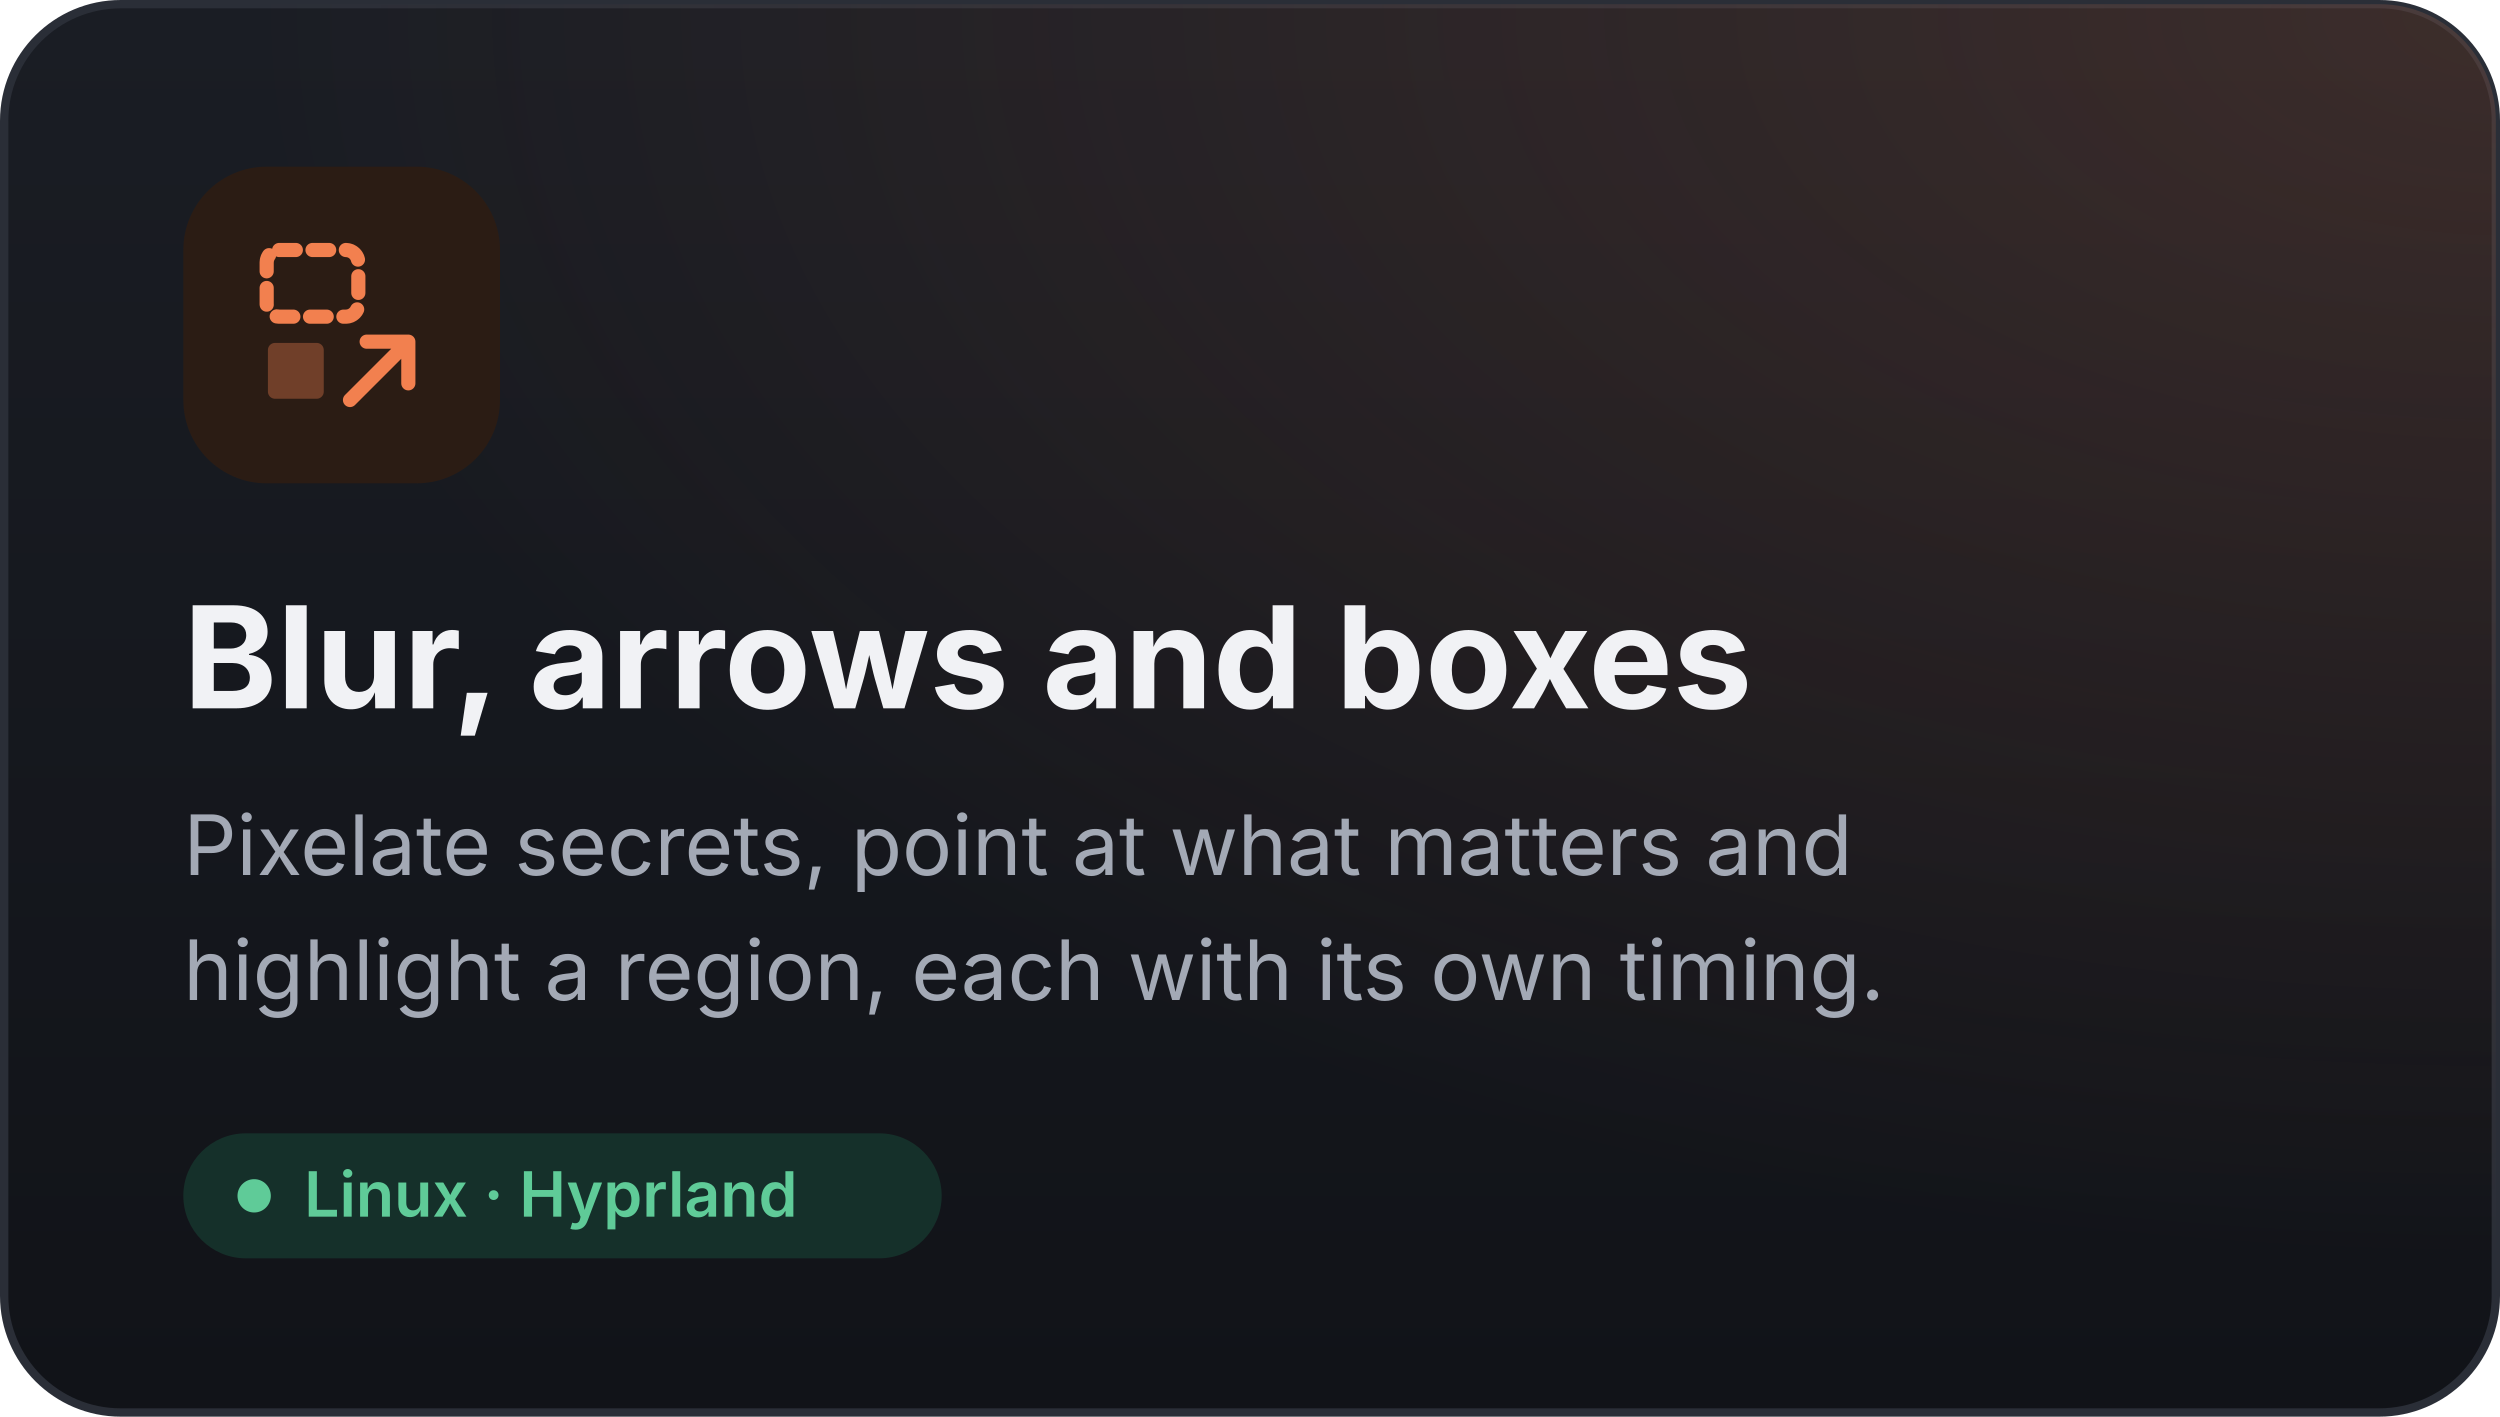
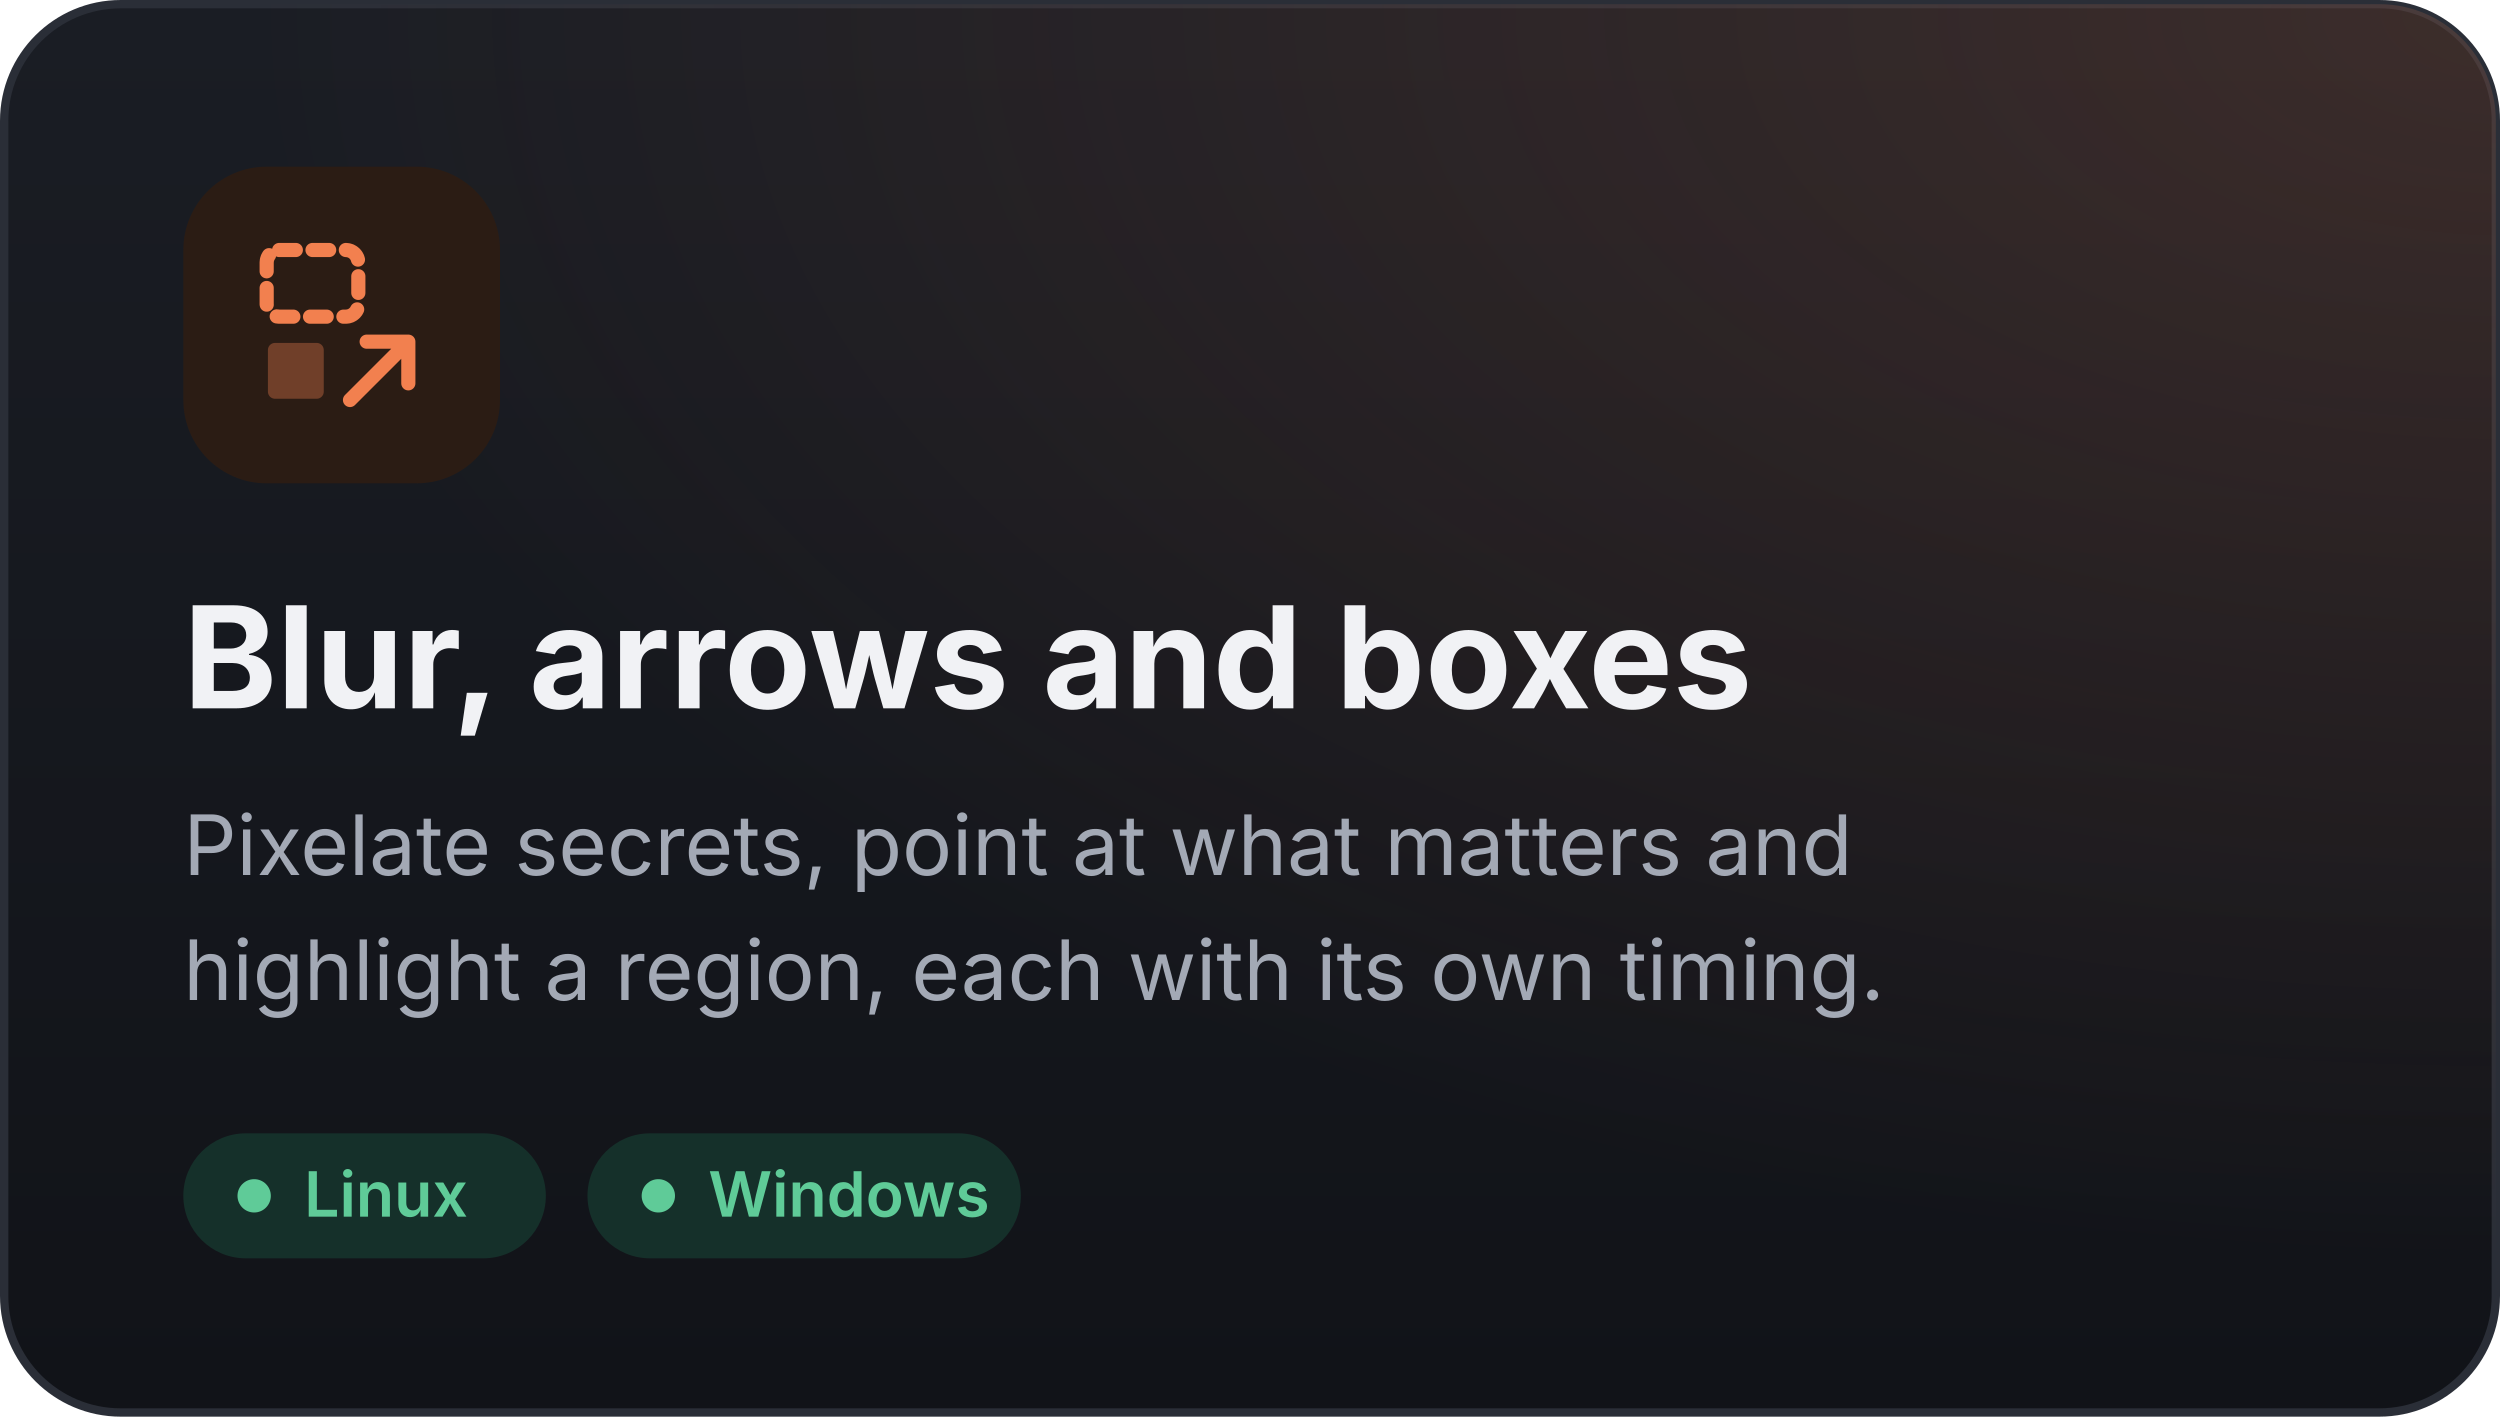
<svg xmlns="http://www.w3.org/2000/svg" viewBox="0 0 600 340" width="600" height="340" role="img" aria-label="Blur, arrows and boxes: Pixelate secrets, point at what matters and highlight a region, each with its own timing.">
  <defs>
    <linearGradient id="g" x1="0" y1="0" x2="0" y2="1">
      <stop offset="0" stop-color="#1a1d24" />
      <stop offset="1" stop-color="#111318" />
    </linearGradient>
    <radialGradient id="glow" cx="1" cy="0" r="0.9">
      <stop offset="0" stop-color="#f2804f" stop-opacity=".16" />
      <stop offset="1" stop-color="#f2804f" stop-opacity="0" />
    </radialGradient>
  </defs>
  <rect x="1" y="1" width="598" height="338" rx="28" fill="url(#g)" stroke="#2a2e37" stroke-width="2" />
  <rect x="1" y="1" width="598" height="338" rx="28" fill="url(#glow)" />
  <g font-family="Inter, 'Segoe UI', 'Helvetica Neue', Arial, sans-serif">
    <g transform="translate(44 40)">
      <rect width="76" height="76" rx="20" fill="#2b1c14" />
      <g transform="translate(14 14) scale(2)" fill="none" stroke="#f2804f" stroke-width="1.7" stroke-linecap="round" stroke-linejoin="round" color="#f2804f">
        <rect x="3" y="3" width="11" height="8" rx="1.5" stroke-dasharray="2 2" />
        <path d="M13 21 20 14M20 14h-5M20 14v5" />
        <path d="M4 15h5v5H4z" fill="currentColor" opacity=".35" />
      </g>
    </g>
    <text x="44" y="170" font-size="34" font-weight="700" fill="#f1f2f5">Blur, arrows and boxes</text>
    <text x="44" y="210" font-size="20" fill="#a3a9b5">Pixelate secrets, point at what matters and</text>
    <text x="44" y="240" font-size="20" fill="#a3a9b5">highlight a region, each with its own timing.</text>
    <g transform="translate(44 272)">
-       <rect width="182" height="30" rx="15" fill="#15302a" />
+       <rect width="87" height="30" rx="15" fill="#15302a" />
      <circle cx="17" cy="15" r="4" fill="#5fcb98" />
-       <text x="29" y="20" font-size="15" font-weight="600" fill="#5fcb98">Linux · Hyprland</text>
+       <text x="29" y="20" font-size="15" font-weight="600" fill="#5fcb98">Linux</text>
+     </g>
+     <g transform="translate(141 272)">
+       <rect width="104" height="30" rx="15" fill="#15302a" />
+       <circle cx="17" cy="15" r="4" fill="#5fcb98" />
+       <text x="29" y="20" font-size="15" font-weight="600" fill="#5fcb98">Windows</text>
    </g>
  </g>
</svg>
